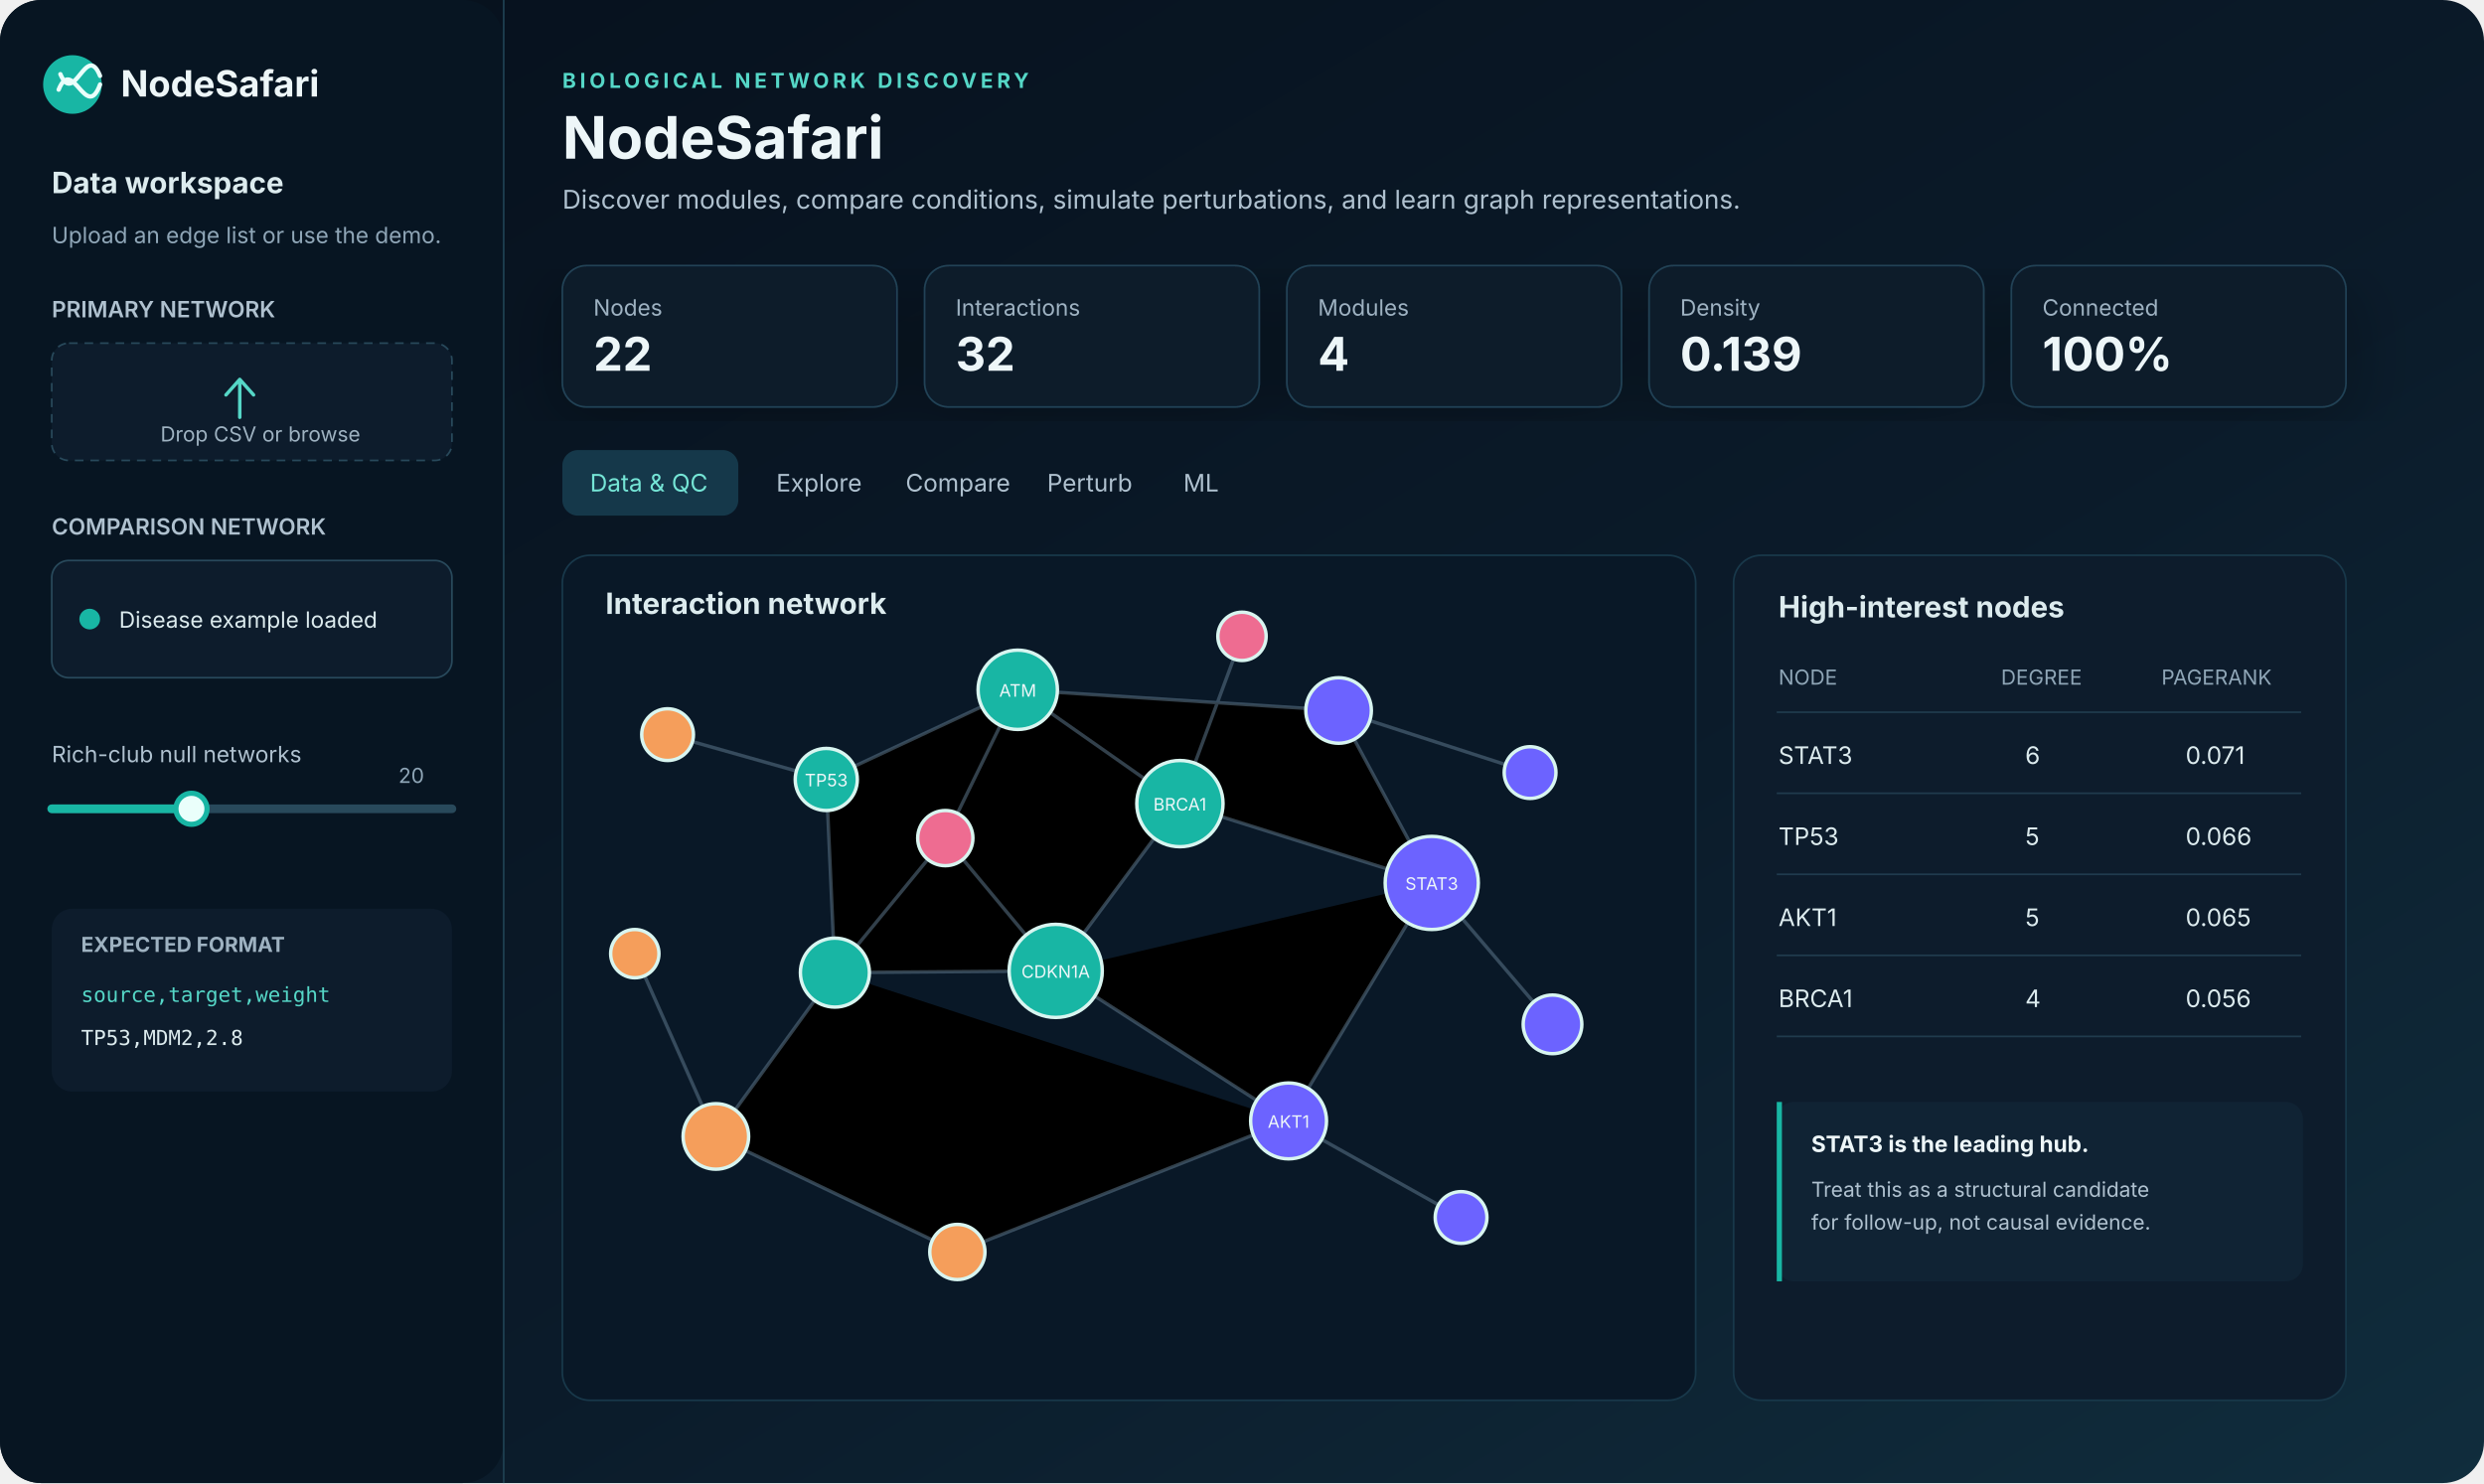
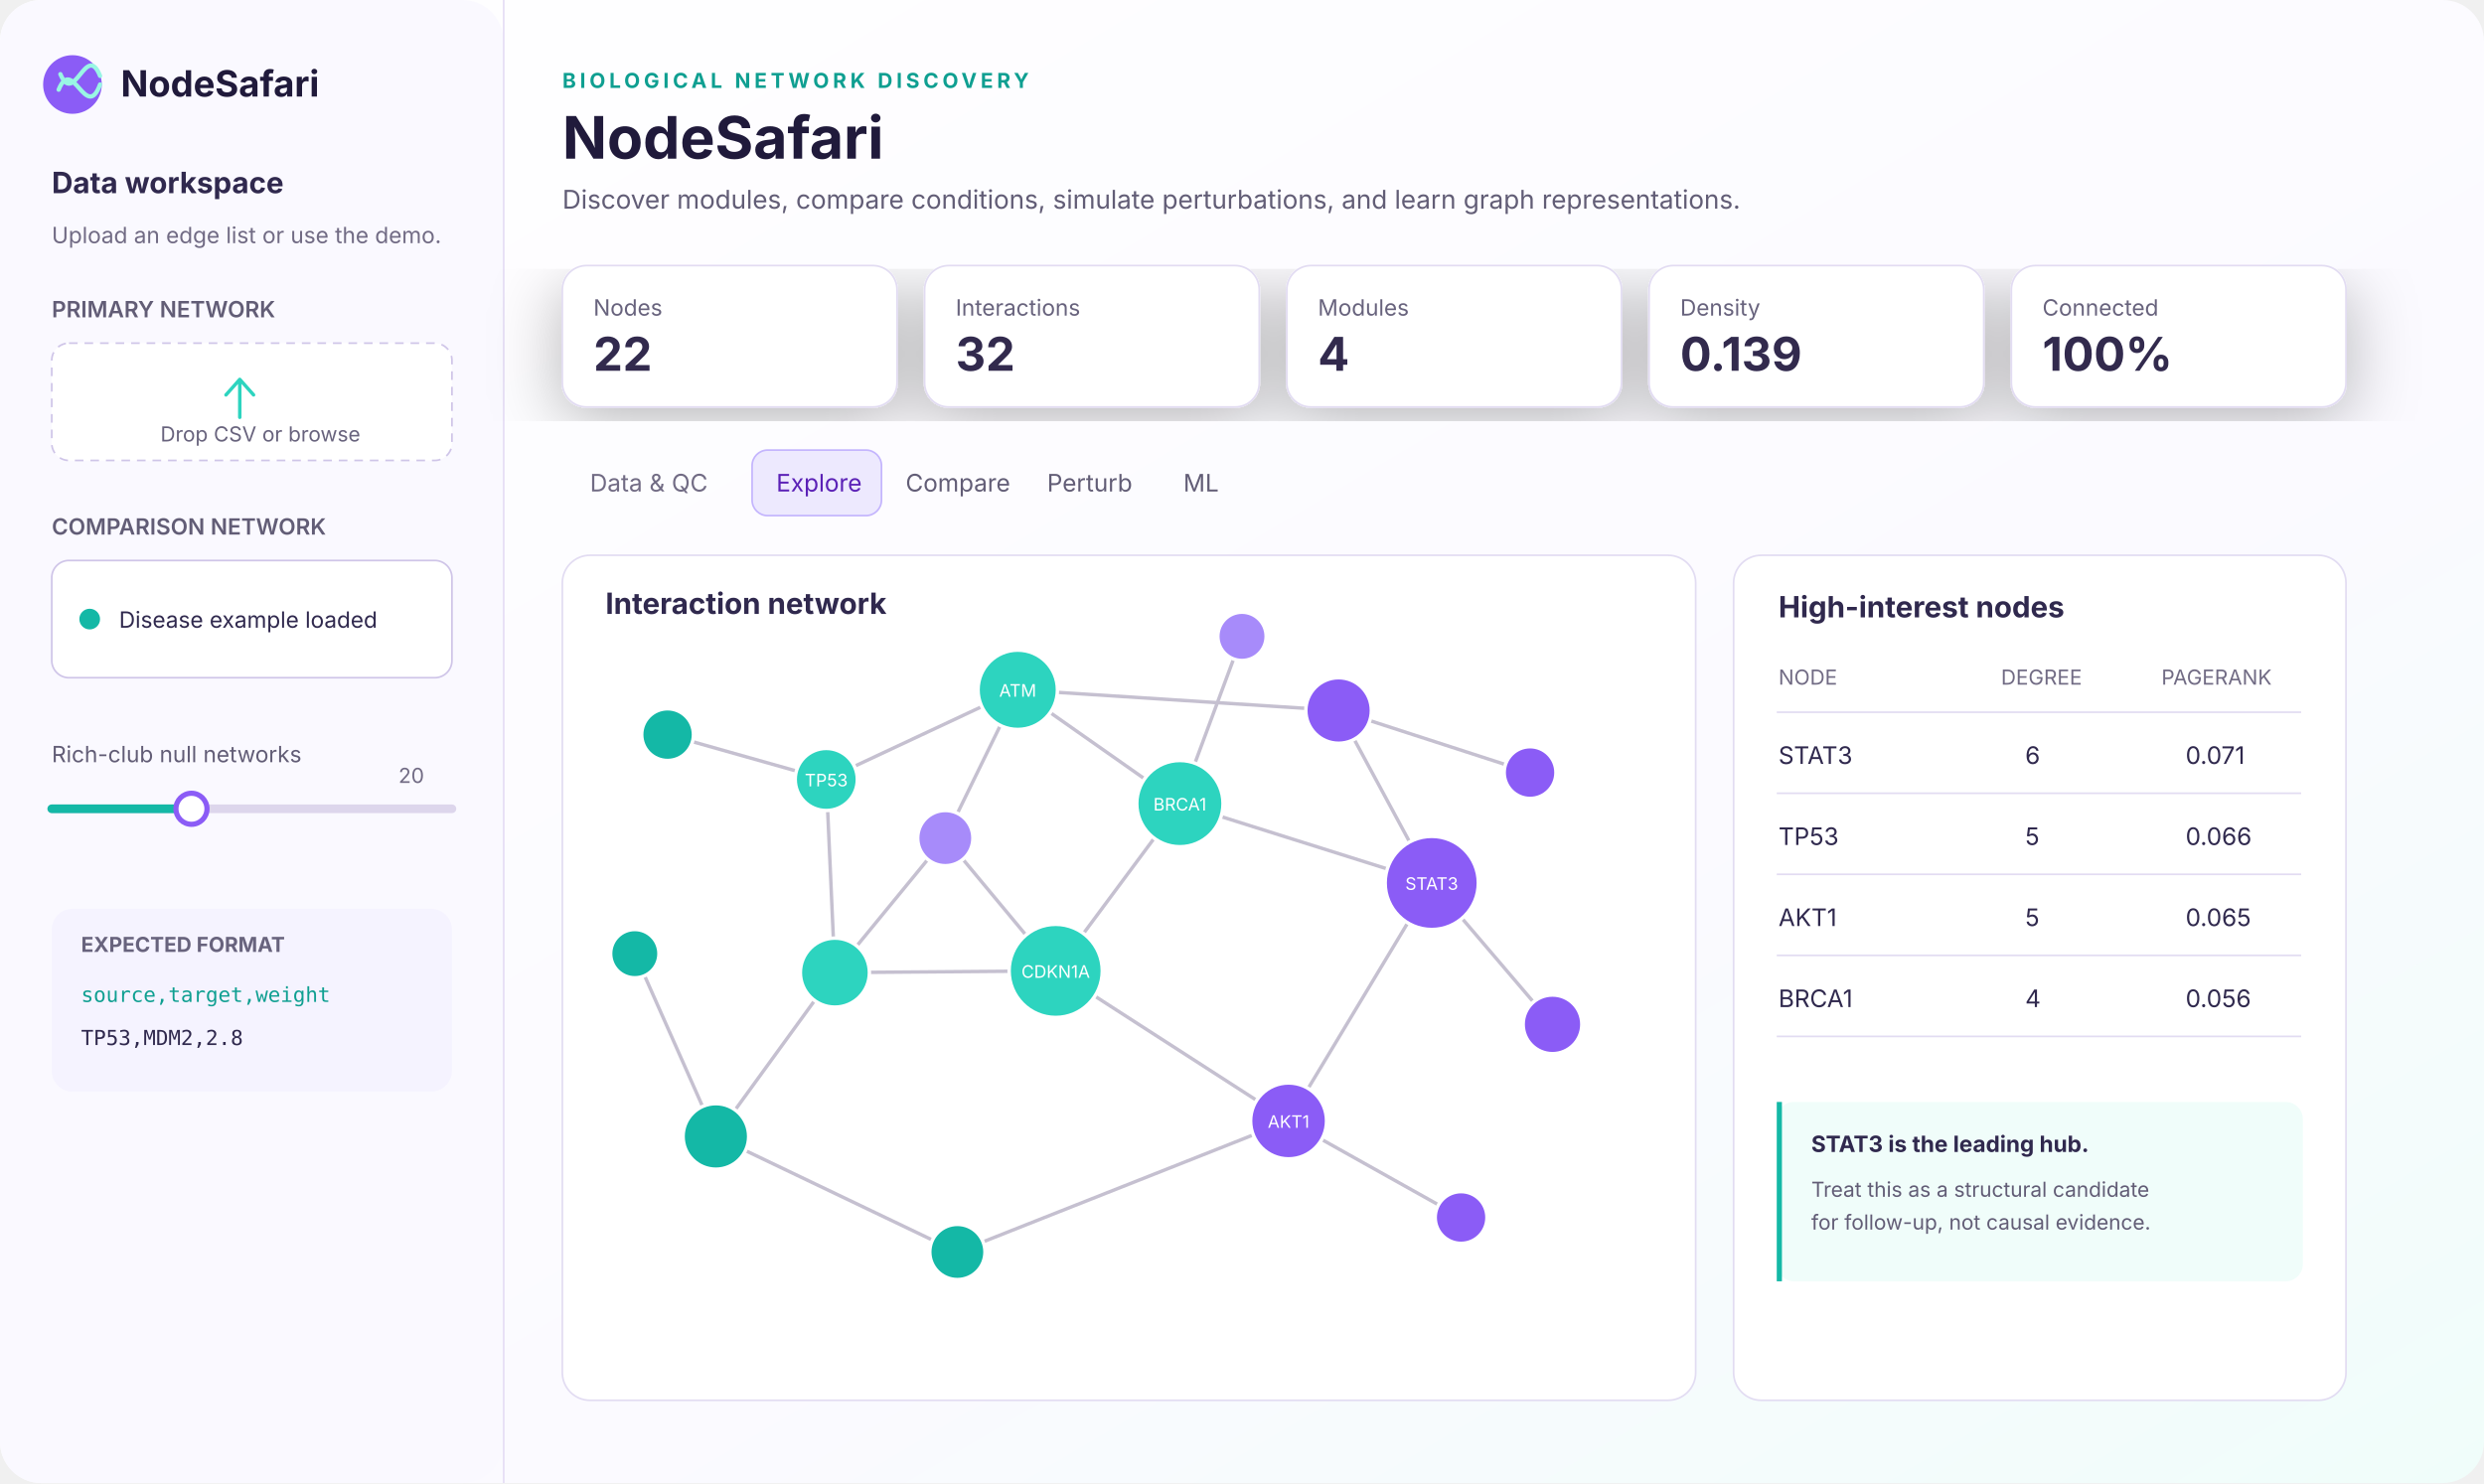
<svg xmlns="http://www.w3.org/2000/svg" width="1440" height="860" viewBox="0 0 1440 860" role="img" aria-labelledby="title desc">
  <defs>
    <linearGradient id="bg" x1="0" y1="0" x2="1" y2="1">
-       <stop stop-color="#06101c" />
-       <stop offset=".58" stop-color="#0b1b2a" />
-       <stop offset="1" stop-color="#102d3d" />
+       <stop stop-color="#ffffff" />
+       <stop offset=".62" stop-color="#fbfaff" />
+       <stop offset="1" stop-color="#f0fdfa" />
    </linearGradient>
    <filter id="shadow">
      <feDropShadow dx="0" dy="10" stdDeviation="20" flood-color="#000" flood-opacity=".28" />
    </filter>
  </defs>
  <rect width="1440" height="860" rx="24" fill="url(#bg)" />
-   <rect x="0" y="0" width="292" height="860" rx="24" fill="#071522" />
-   <path d="M292 0v860" stroke="#1e4051" />
-   <circle cx="42" cy="49" r="17" fill="#18b6a4" />
-   <path d="M34 52c8-20 16 19 24-3M35 43c8 19 15-19 23 1" fill="none" stroke="#eafffb" stroke-width="2.5" stroke-linecap="round" />
-   <text x="70" y="56" font-family="Inter,Arial,sans-serif" font-size="21" font-weight="700" fill="#edf6f8">NodeSafari</text>
-   <text x="30" y="112" font-family="Inter,Arial,sans-serif" font-size="17" font-weight="700" fill="#dcebee">Data workspace</text>
-   <text x="30" y="141" font-family="Inter,Arial,sans-serif" font-size="13" fill="#8fa6b7">Upload an edge list or use the demo.</text>
-   <text x="30" y="184" font-family="Inter,Arial,sans-serif" font-size="13" font-weight="600" fill="#afc1cf">PRIMARY NETWORK</text>
-   <rect x="30" y="199" width="232" height="68" rx="10" fill="#0d1c2c" stroke="#28495b" stroke-dasharray="5 4" />
-   <path d="M139 220v22m-8-13 8-9 8 9" fill="none" stroke="#55d7c7" stroke-width="2" stroke-linecap="round" stroke-linejoin="round" />
-   <text x="93" y="256" font-family="Inter,Arial,sans-serif" font-size="12" fill="#9eb2c1">Drop CSV or browse</text>
-   <text x="30" y="310" font-family="Inter,Arial,sans-serif" font-size="13" font-weight="600" fill="#afc1cf">COMPARISON NETWORK</text>
-   <rect x="30" y="325" width="232" height="68" rx="10" fill="#0d1c2c" stroke="#28495b" />
-   <circle cx="52" cy="359" r="6" fill="#18b6a4" />
-   <text x="69" y="364" font-family="Inter,Arial,sans-serif" font-size="13" fill="#dcebee">Disease example loaded</text>
-   <text x="30" y="442" font-family="Inter,Arial,sans-serif" font-size="13" fill="#afc1cf">Rich-club null networks</text>
-   <line x1="30" y1="469" x2="262" y2="469" stroke="#28495b" stroke-width="5" stroke-linecap="round" />
-   <line x1="30" y1="469" x2="111" y2="469" stroke="#18b6a4" stroke-width="5" stroke-linecap="round" />
-   <circle cx="111" cy="469" r="9" fill="#eafffb" stroke="#18b6a4" stroke-width="3" />
-   <text x="231" y="454" font-family="Inter,Arial,sans-serif" font-size="12" fill="#8fa6b7">20</text>
-   <rect x="30" y="527" width="232" height="106" rx="12" fill="#0d1c2c" />
-   <text x="47" y="552" font-family="Inter,Arial,sans-serif" font-size="12" font-weight="700" fill="#9eb2c1">EXPECTED FORMAT</text>
-   <text x="47" y="581" font-family="ui-monospace,monospace" font-size="12" fill="#55d7c7">source,target,weight</text>
-   <text x="47" y="606" font-family="ui-monospace,monospace" font-size="12" fill="#dcebee">TP53,MDM2,2.8</text>
-   <text x="326" y="51" font-family="Inter,Arial,sans-serif" font-size="12" font-weight="700" letter-spacing="2.2" fill="#55d7c7">BIOLOGICAL NETWORK DISCOVERY</text>
-   <text x="326" y="92" font-family="Inter,Arial,sans-serif" font-size="34" font-weight="750" fill="#edf6f8">NodeSafari</text>
-   <text x="326" y="121" font-family="Inter,Arial,sans-serif" font-size="15" fill="#afc1cf">Discover modules, compare conditions, simulate perturbations, and learn graph representations.</text>
+   <rect x="0" y="0" width="292" height="860" rx="24" fill="#faf9ff" />
+   <path d="M292 0v860" stroke="#e5def5" />
+   <circle cx="42" cy="49" r="17" fill="#8b5cf6" />
+   <path d="M34 52c8-20 16 19 24-3M35 43c8 19 15-19 23 1" fill="none" stroke="#99f6e4" stroke-width="2.5" stroke-linecap="round" />
+   <text x="70" y="56" font-family="Inter,Arial,sans-serif" font-size="21" font-weight="700" fill="#201a3b">NodeSafari</text>
+   <text x="30" y="112" font-family="Inter,Arial,sans-serif" font-size="17" font-weight="700" fill="#30294e">Data workspace</text>
+   <text x="30" y="141" font-family="Inter,Arial,sans-serif" font-size="13" fill="#716b84">Upload an edge list or use the demo.</text>
+   <text x="30" y="184" font-family="Inter,Arial,sans-serif" font-size="13" font-weight="600" fill="#625d76">PRIMARY NETWORK</text>
+   <rect x="30" y="199" width="232" height="68" rx="10" fill="#ffffff" stroke="#cfc5e8" stroke-dasharray="5 4" />
+   <path d="M139 220v22m-8-13 8-9 8 9" fill="none" stroke="#2dd4bf" stroke-width="2" stroke-linecap="round" stroke-linejoin="round" />
+   <text x="93" y="256" font-family="Inter,Arial,sans-serif" font-size="12" fill="#68637d">Drop CSV or browse</text>
+   <text x="30" y="310" font-family="Inter,Arial,sans-serif" font-size="13" font-weight="600" fill="#625d76">COMPARISON NETWORK</text>
+   <rect x="30" y="325" width="232" height="68" rx="10" fill="#ffffff" stroke="#cfc5e8" />
+   <circle cx="52" cy="359" r="6" fill="#14b8a6" />
+   <text x="69" y="364" font-family="Inter,Arial,sans-serif" font-size="13" fill="#30294e">Disease example loaded</text>
+   <text x="30" y="442" font-family="Inter,Arial,sans-serif" font-size="13" fill="#625d76">Rich-club null networks</text>
+   <line x1="30" y1="469" x2="262" y2="469" stroke="#ddd6ec" stroke-width="5" stroke-linecap="round" />
+   <line x1="30" y1="469" x2="111" y2="469" stroke="#14b8a6" stroke-width="5" stroke-linecap="round" />
+   <circle cx="111" cy="469" r="9" fill="#ffffff" stroke="#8b5cf6" stroke-width="3" />
+   <text x="231" y="454" font-family="Inter,Arial,sans-serif" font-size="12" fill="#716b84">20</text>
+   <rect x="30" y="527" width="232" height="106" rx="12" fill="#f5f3ff" />
+   <text x="47" y="552" font-family="Inter,Arial,sans-serif" font-size="12" font-weight="700" fill="#68637d">EXPECTED FORMAT</text>
+   <text x="47" y="581" font-family="ui-monospace,monospace" font-size="12" fill="#0f9f91">source,target,weight</text>
+   <text x="47" y="606" font-family="ui-monospace,monospace" font-size="12" fill="#30294e">TP53,MDM2,2.8</text>
+   <text x="326" y="51" font-family="Inter,Arial,sans-serif" font-size="12" font-weight="700" letter-spacing="2.2" fill="#0f9f91">BIOLOGICAL NETWORK DISCOVERY</text>
+   <text x="326" y="92" font-family="Inter,Arial,sans-serif" font-size="34" font-weight="750" fill="#201a3b">NodeSafari</text>
+   <text x="326" y="121" font-family="Inter,Arial,sans-serif" font-size="15" fill="#625d76">Discover modules, compare conditions, simulate perturbations, and learn graph representations.</text>
  <g filter="url(#shadow)" font-family="Inter,Arial,sans-serif">
    <g transform="translate(326 154)">
-       <rect width="194" height="82" rx="14" fill="#0d1c2c" stroke="#214255" />
-       <text x="18" y="29" font-size="13" fill="#9eb2c1">Nodes</text>
-       <text x="18" y="61" font-size="27" font-weight="700" fill="#edf6f8">22</text>
+       <rect width="194" height="82" rx="14" fill="#ffffff" stroke="#e2dcf2" />
+       <text x="18" y="29" font-size="13" fill="#68637d">Nodes</text>
+       <text x="18" y="61" font-size="27" font-weight="700" fill="#30294e">22</text>
    </g>
    <g transform="translate(536 154)">
-       <rect width="194" height="82" rx="14" fill="#0d1c2c" stroke="#214255" />
-       <text x="18" y="29" font-size="13" fill="#9eb2c1">Interactions</text>
-       <text x="18" y="61" font-size="27" font-weight="700" fill="#edf6f8">32</text>
+       <rect width="194" height="82" rx="14" fill="#ffffff" stroke="#e2dcf2" />
+       <text x="18" y="29" font-size="13" fill="#68637d">Interactions</text>
+       <text x="18" y="61" font-size="27" font-weight="700" fill="#30294e">32</text>
    </g>
    <g transform="translate(746 154)">
-       <rect width="194" height="82" rx="14" fill="#0d1c2c" stroke="#214255" />
-       <text x="18" y="29" font-size="13" fill="#9eb2c1">Modules</text>
-       <text x="18" y="61" font-size="27" font-weight="700" fill="#edf6f8">4</text>
+       <rect width="194" height="82" rx="14" fill="#ffffff" stroke="#e2dcf2" />
+       <text x="18" y="29" font-size="13" fill="#68637d">Modules</text>
+       <text x="18" y="61" font-size="27" font-weight="700" fill="#30294e">4</text>
    </g>
    <g transform="translate(956 154)">
-       <rect width="194" height="82" rx="14" fill="#0d1c2c" stroke="#214255" />
-       <text x="18" y="29" font-size="13" fill="#9eb2c1">Density</text>
-       <text x="18" y="61" font-size="27" font-weight="700" fill="#edf6f8">0.139</text>
+       <rect width="194" height="82" rx="14" fill="#ffffff" stroke="#e2dcf2" />
+       <text x="18" y="29" font-size="13" fill="#68637d">Density</text>
+       <text x="18" y="61" font-size="27" font-weight="700" fill="#30294e">0.139</text>
    </g>
    <g transform="translate(1166 154)">
-       <rect width="194" height="82" rx="14" fill="#0d1c2c" stroke="#214255" />
-       <text x="18" y="29" font-size="13" fill="#9eb2c1">Connected</text>
-       <text x="18" y="61" font-size="27" font-weight="700" fill="#edf6f8">100%</text>
+       <rect width="194" height="82" rx="14" fill="#ffffff" stroke="#e2dcf2" />
+       <text x="18" y="29" font-size="13" fill="#68637d">Connected</text>
+       <text x="18" y="61" font-size="27" font-weight="700" fill="#30294e">100%</text>
    </g>
  </g>
  <g font-family="Inter,Arial,sans-serif" font-size="14">
-     <rect x="326" y="261" width="102" height="38" rx="9" fill="#15384a" />
-     <text x="342" y="285" fill="#75e5d6">Data &amp; QC</text>
-     <text x="450" y="285" fill="#afc1cf">Explore</text>
-     <text x="525" y="285" fill="#afc1cf">Compare</text>
-     <text x="607" y="285" fill="#afc1cf">Perturb</text>
-     <text x="686" y="285" fill="#afc1cf">ML</text>
+     <rect x="436" y="261" width="75" height="38" rx="9" fill="#ede9fe" stroke="#c4b5fd" />
+     <text x="342" y="285" fill="#716b84">Data &amp; QC</text>
+     <text x="450" y="285" fill="#5b21b6">Explore</text>
+     <text x="525" y="285" fill="#625d76">Compare</text>
+     <text x="607" y="285" fill="#625d76">Perturb</text>
+     <text x="686" y="285" fill="#625d76">ML</text>
  </g>
-   <rect x="326" y="322" width="657" height="490" rx="16" fill="#091827" stroke="#18384a" />
-   <text x="351" y="356" font-family="Inter,Arial,sans-serif" font-size="17" font-weight="700" fill="#dcebee">Interaction network</text>
-   <g stroke="#5c7488" stroke-opacity=".55" stroke-width="2">
+   <rect x="326" y="322" width="657" height="490" rx="16" fill="#ffffff" stroke="#e2dcf2" />
+   <text x="351" y="356" font-family="Inter,Arial,sans-serif" font-size="17" font-weight="700" fill="#30294e">Interaction network</text>
+   <g fill="none" stroke="#968daa" stroke-opacity=".55" stroke-width="2">
    <path d="M479 452L590 400 684 466 612 563 484 564ZM590 400L776 412 830 512 684 466M612 563L747 650 830 512M484 564L415 659 555 726 747 650M776 412L887 448M830 512L900 594M747 650L847 706M415 659L368 553M479 452L387 426M684 466L720 369M612 563L548 486M590 400L548 486M548 486L484 564" />
  </g>
-   <g stroke="#d8f5f0" stroke-width="2">
-     <g fill="#18b6a4">
+   <g stroke="#ffffff" stroke-width="2">
+     <g fill="#2dd4bf">
      <circle cx="479" cy="452" r="18" />
      <circle cx="590" cy="400" r="23" />
      <circle cx="684" cy="466" r="25" />
      <circle cx="612" cy="563" r="27" />
      <circle cx="484" cy="564" r="20" />
    </g>
-     <g fill="#6c63ff">
+     <g fill="#8b5cf6">
      <circle cx="776" cy="412" r="19" />
      <circle cx="830" cy="512" r="27" />
      <circle cx="747" cy="650" r="22" />
      <circle cx="887" cy="448" r="15" />
      <circle cx="900" cy="594" r="17" />
      <circle cx="847" cy="706" r="15" />
    </g>
-     <g fill="#f59e5b">
+     <g fill="#14b8a6">
      <circle cx="415" cy="659" r="19" />
      <circle cx="555" cy="726" r="16" />
      <circle cx="368" cy="553" r="14" />
      <circle cx="387" cy="426" r="15" />
    </g>
-     <g fill="#ee6c91">
+     <g fill="#a78bfa">
      <circle cx="548" cy="486" r="16" />
      <circle cx="720" cy="369" r="14" />
    </g>
  </g>
-   <g font-family="Inter,Arial,sans-serif" font-size="10" text-anchor="middle" fill="#edf6f8">
+   <g font-family="Inter,Arial,sans-serif" font-size="10" text-anchor="middle" fill="#ffffff">
    <text x="479" y="456">TP53</text>
    <text x="590" y="404">ATM</text>
    <text x="684" y="470">BRCA1</text>
    <text x="612" y="567">CDKN1A</text>
    <text x="830" y="516">STAT3</text>
    <text x="747" y="654">AKT1</text>
  </g>
-   <rect x="1005" y="322" width="355" height="490" rx="16" fill="#0d1c2c" stroke="#18384a" />
-   <text x="1031" y="358" font-family="Inter,Arial,sans-serif" font-size="17" font-weight="700" fill="#dcebee">High-interest nodes</text>
+   <rect x="1005" y="322" width="355" height="490" rx="16" fill="#ffffff" stroke="#e2dcf2" />
+   <text x="1031" y="358" font-family="Inter,Arial,sans-serif" font-size="17" font-weight="700" fill="#30294e">High-interest nodes</text>
  <g font-family="Inter,Arial,sans-serif" font-size="12">
-     <text x="1031" y="397" fill="#8fa6b7">NODE</text>
-     <text x="1160" y="397" fill="#8fa6b7">DEGREE</text>
-     <text x="1253" y="397" fill="#8fa6b7">PAGERANK</text>
+     <text x="1031" y="397" fill="#716b84">NODE</text>
+     <text x="1160" y="397" fill="#716b84">DEGREE</text>
+     <text x="1253" y="397" fill="#716b84">PAGERANK</text>
  </g>
-   <g stroke="#203b4d">
+   <g stroke="#e2dcf2">
    <path d="M1030 413h304M1030 460h304M1030 507h304M1030 554h304M1030 601h304" />
  </g>
-   <g font-family="Inter,Arial,sans-serif" font-size="14" fill="#dcebee">
+   <g font-family="Inter,Arial,sans-serif" font-size="14" fill="#30294e">
    <text x="1031" y="443">STAT3</text>
    <text x="1174" y="443">6</text>
    <text x="1267" y="443">0.071</text>
    <text x="1031" y="490">TP53</text>
    <text x="1174" y="490">5</text>
    <text x="1267" y="490">0.066</text>
    <text x="1031" y="537">AKT1</text>
    <text x="1174" y="537">5</text>
    <text x="1267" y="537">0.065</text>
    <text x="1031" y="584">BRCA1</text>
    <text x="1174" y="584">4</text>
    <text x="1267" y="584">0.056</text>
  </g>
-   <rect x="1030" y="639" width="305" height="104" rx="10" fill="#102334" />
-   <rect x="1030" y="639" width="3" height="104" fill="#18b6a4" />
-   <text x="1050" y="668" font-family="Inter,Arial,sans-serif" font-size="13" font-weight="700" fill="#edf6f8">STAT3 is the leading hub.</text>
-   <text x="1050" y="694" font-family="Inter,Arial,sans-serif" font-size="12" fill="#afc1cf">Treat this as a structural candidate</text>
-   <text x="1050" y="713" font-family="Inter,Arial,sans-serif" font-size="12" fill="#afc1cf">for follow-up, not causal evidence.</text>
+   <rect x="1030" y="639" width="305" height="104" rx="10" fill="#f0fdfa" />
+   <rect x="1030" y="639" width="3" height="104" fill="#14b8a6" />
+   <text x="1050" y="668" font-family="Inter,Arial,sans-serif" font-size="13" font-weight="700" fill="#30294e">STAT3 is the leading hub.</text>
+   <text x="1050" y="694" font-family="Inter,Arial,sans-serif" font-size="12" fill="#625d76">Treat this as a structural candidate</text>
+   <text x="1050" y="713" font-family="Inter,Arial,sans-serif" font-size="12" fill="#625d76">for follow-up, not causal evidence.</text>
</svg>
